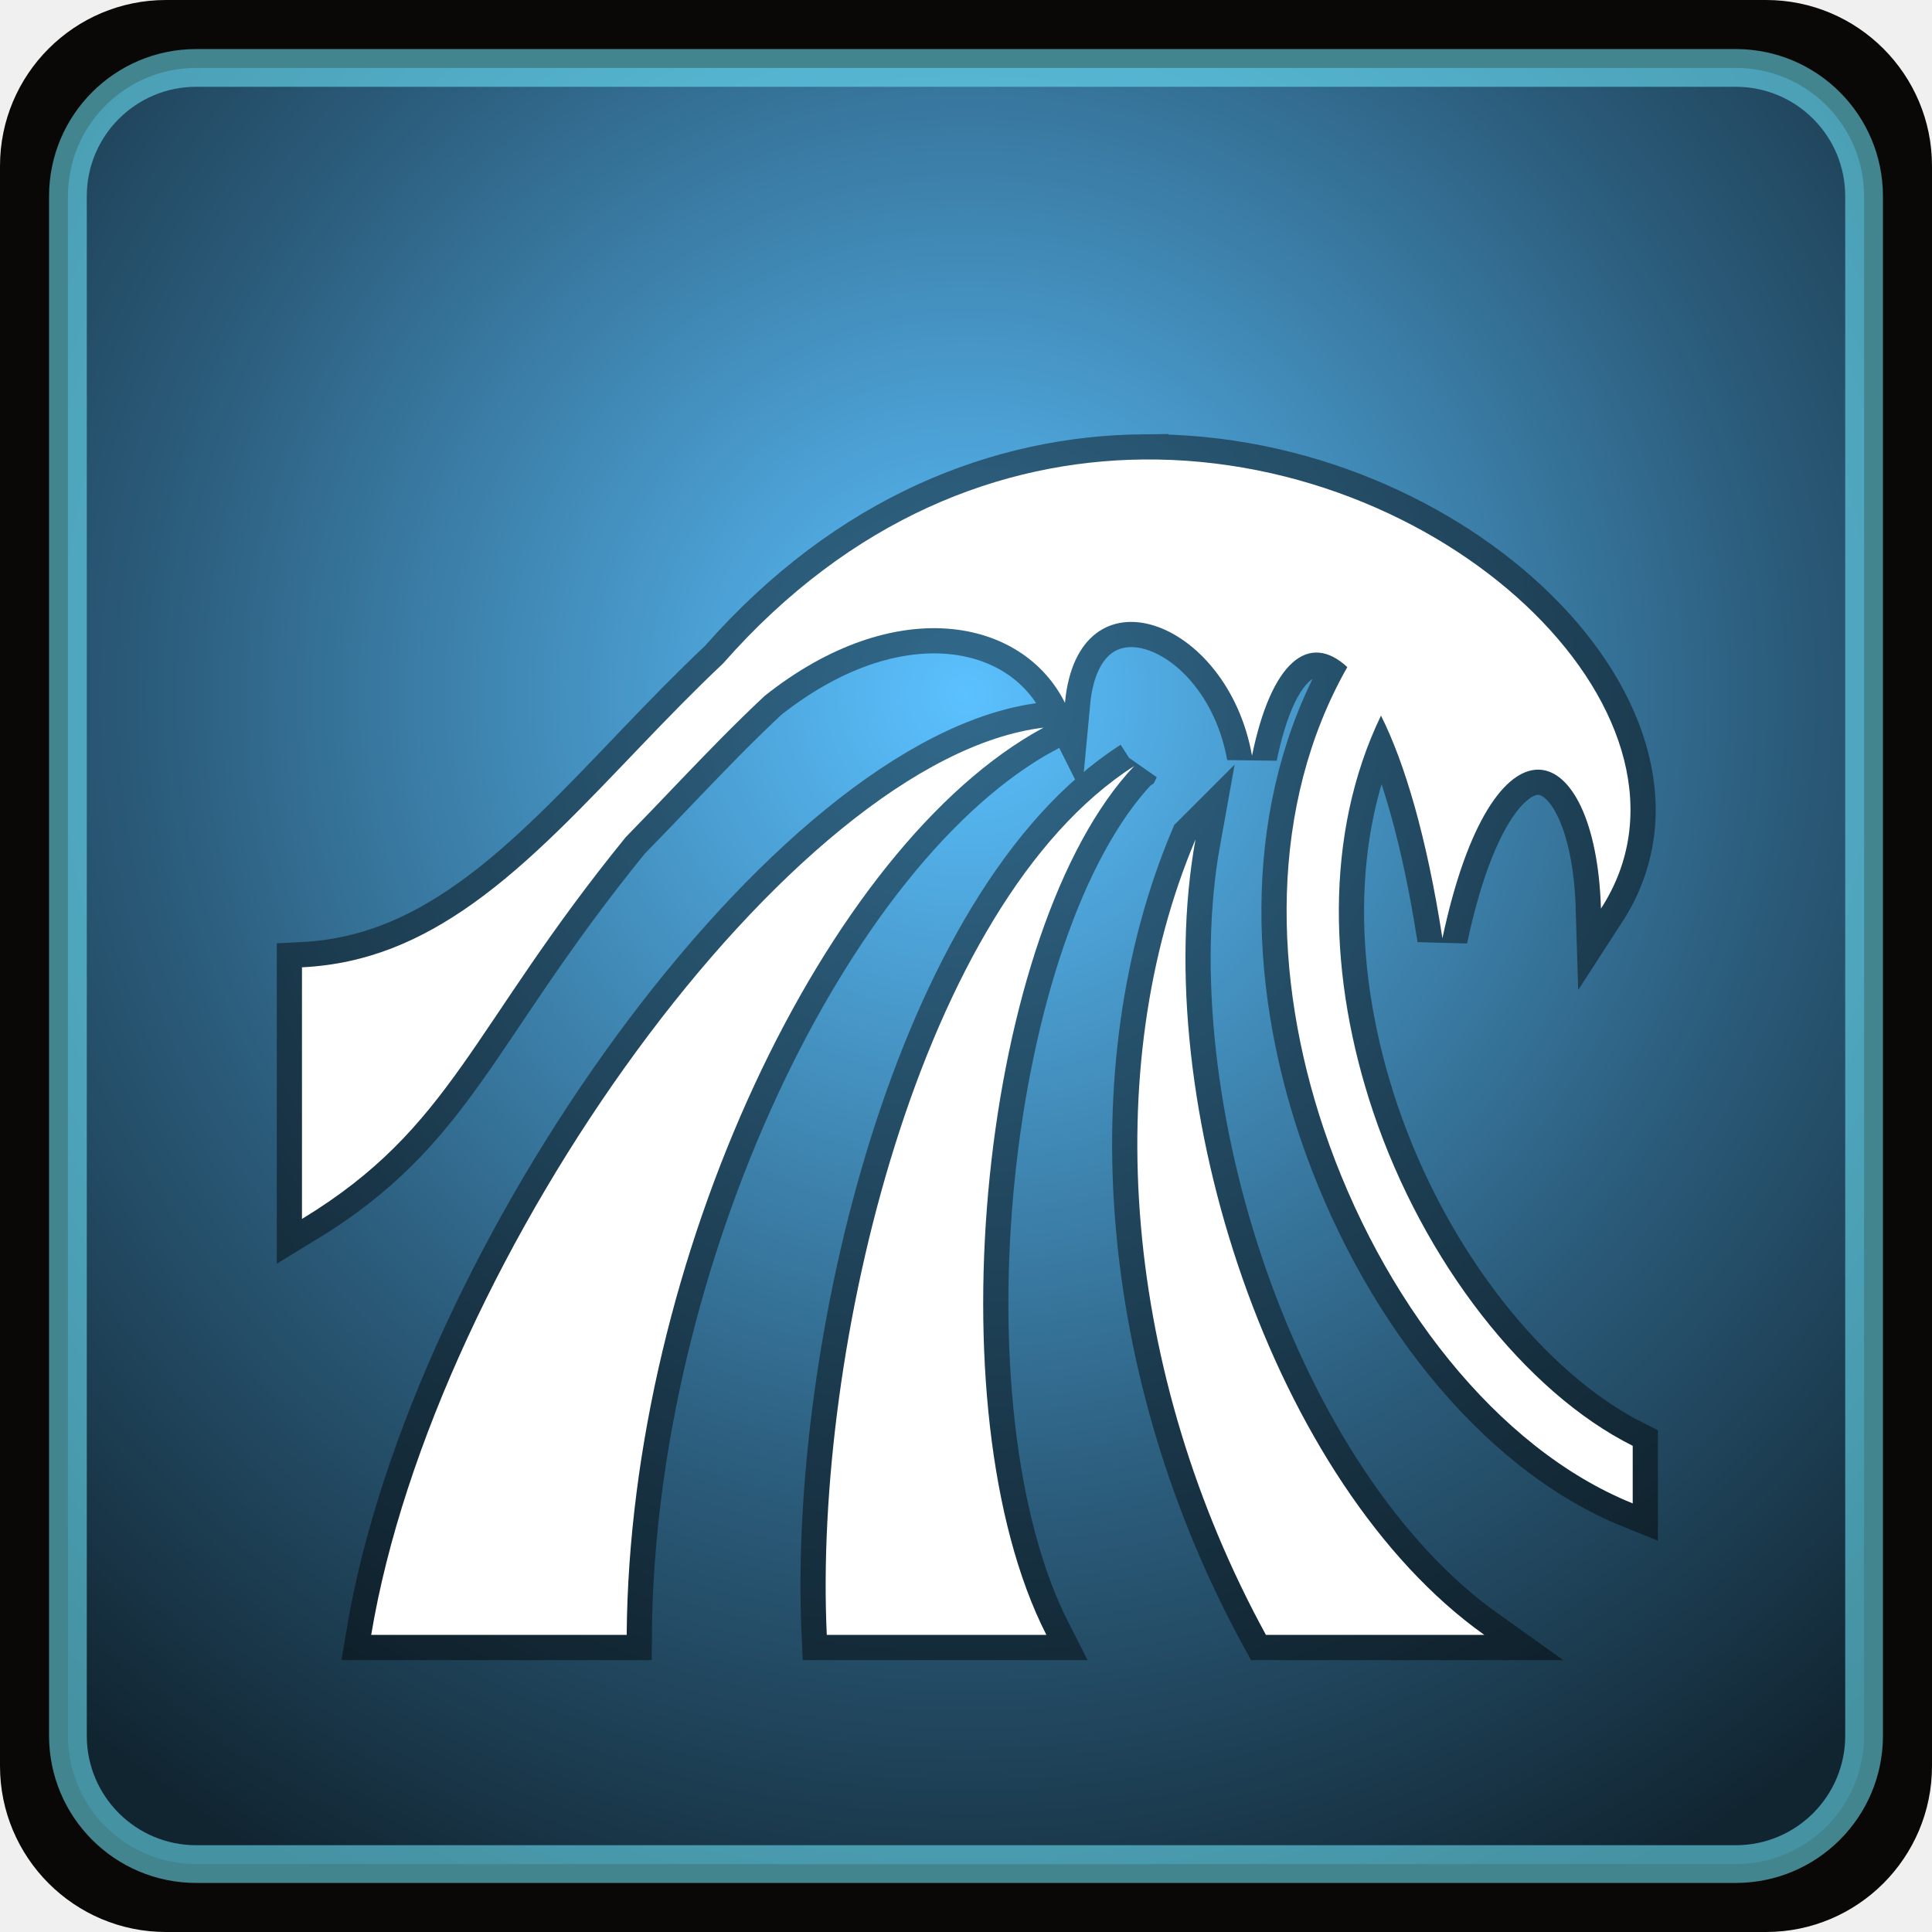
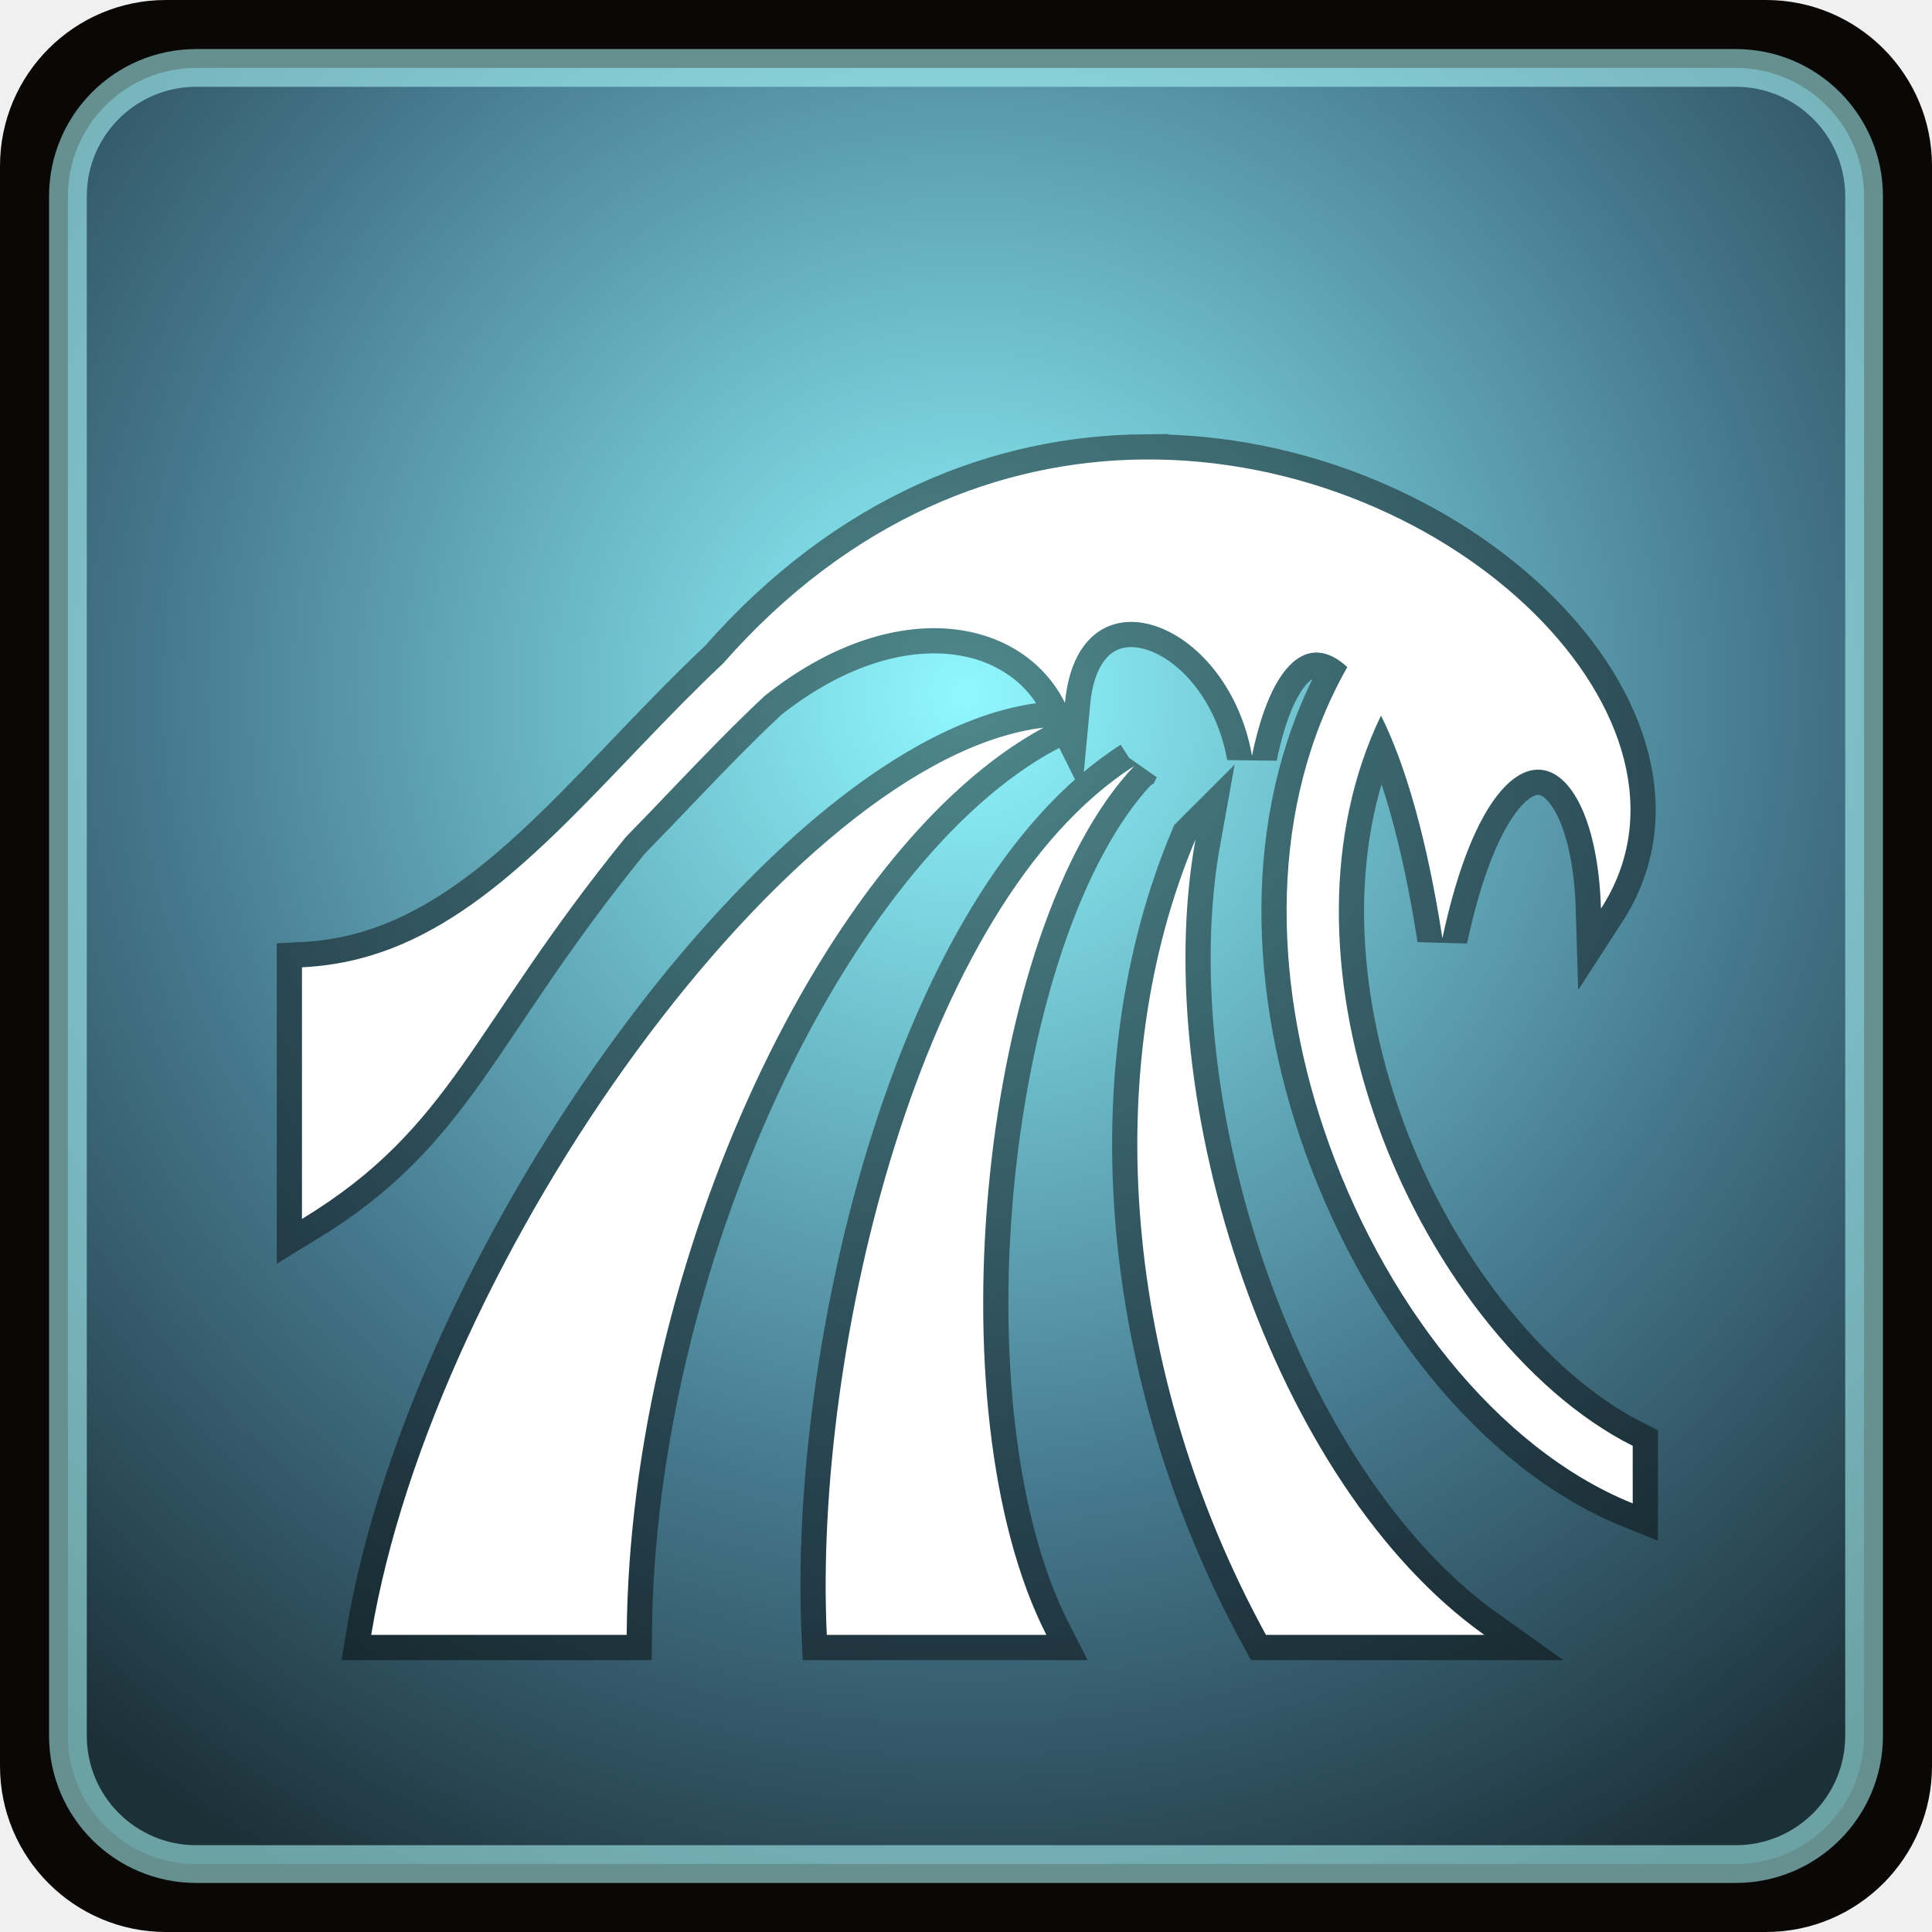
<svg xmlns="http://www.w3.org/2000/svg" viewBox="0 0 512 512">
  <defs>
    <radialGradient id="g" cx="50%" cy="35%" r="75%">
-       <stop offset="0" stop-color="#5bc1ff" />
-       <stop offset=".6" stop-color="#2b5c7b" />
-       <stop offset="1" stop-color="#112531" />
+       <stop offset="0" stop-color="#90f8ff" />
+       <stop offset=".6" stop-color="#45778c" />
+       <stop offset="1" stop-color="#1c3038" />
    </radialGradient>
  </defs>
  <rect width="512" height="512" rx="44" fill="#0a0806" />
  <rect x="18" y="18" width="476" height="476" rx="34" fill="url(#g)" />
-   <rect x="18" y="18" width="476" height="476" rx="34" fill="none" stroke="#6febff" stroke-opacity=".55" stroke-width="10" />
+   <rect x="18" y="18" width="476" height="476" rx="34" fill="none" stroke="#afffff" stroke-opacity=".55" stroke-width="10" />
  <g transform="translate(66 66) scale(.742)" fill="#fff" stroke="#000" stroke-opacity=".45" stroke-width="18" paint-order="stroke">
    <path d="M319.406 75.156c-50.542.49-104.39 20.876-150.094 72.844-10.232 9.65-19.88 19.59-29.187 29.313-20.516 21.433-39.694 41.877-60.22 56.468-18.484 13.142-37.73 21.617-61 22.75v89.876c53.93-32.793 59.934-67.832 115.595-136.312 6.38-6.524 12.727-13.19 19.125-19.875 9.96-10.407 20.016-20.803 30.563-30.657 46.422-36.83 92.022-27.93 107.218 2.5 4.6-49.27 57.958-30.564 66.813 18.875 6.91-33.696 20.327-44.354 34.03-31.625-28.136 49.585-26.61 110.87-8.406 164.937 20.51 60.915 61.743 114.13 110.344 133.75v-20.563c-38.34-19.194-74.662-65.71-92.657-119.156-15.937-47.336-17.777-99.07 2.75-141.655 8.492 16.92 16.342 43.406 21.94 79.53 17.992-84.587 54.762-72.463 56.624-10.593 42.998-66.287-52.197-161.48-163.438-160.406zm-35.656 95.78C194.225 181.69 66.158 359.648 43.625 494.97h91.25c1.02-133.954 71.114-282.045 148.875-324.033zm32.406 13.69c-76.76 49.056-114.574 208.732-109.812 310.343h78.437c-41.213-80.74-23.207-252.666 31.376-310.345zm21.875 26.218c-34.686 82.23-25.705 191.077 25.158 284.125h78c-75.605-53.774-120.09-190.455-103.157-284.126z" />
  </g>
</svg>
